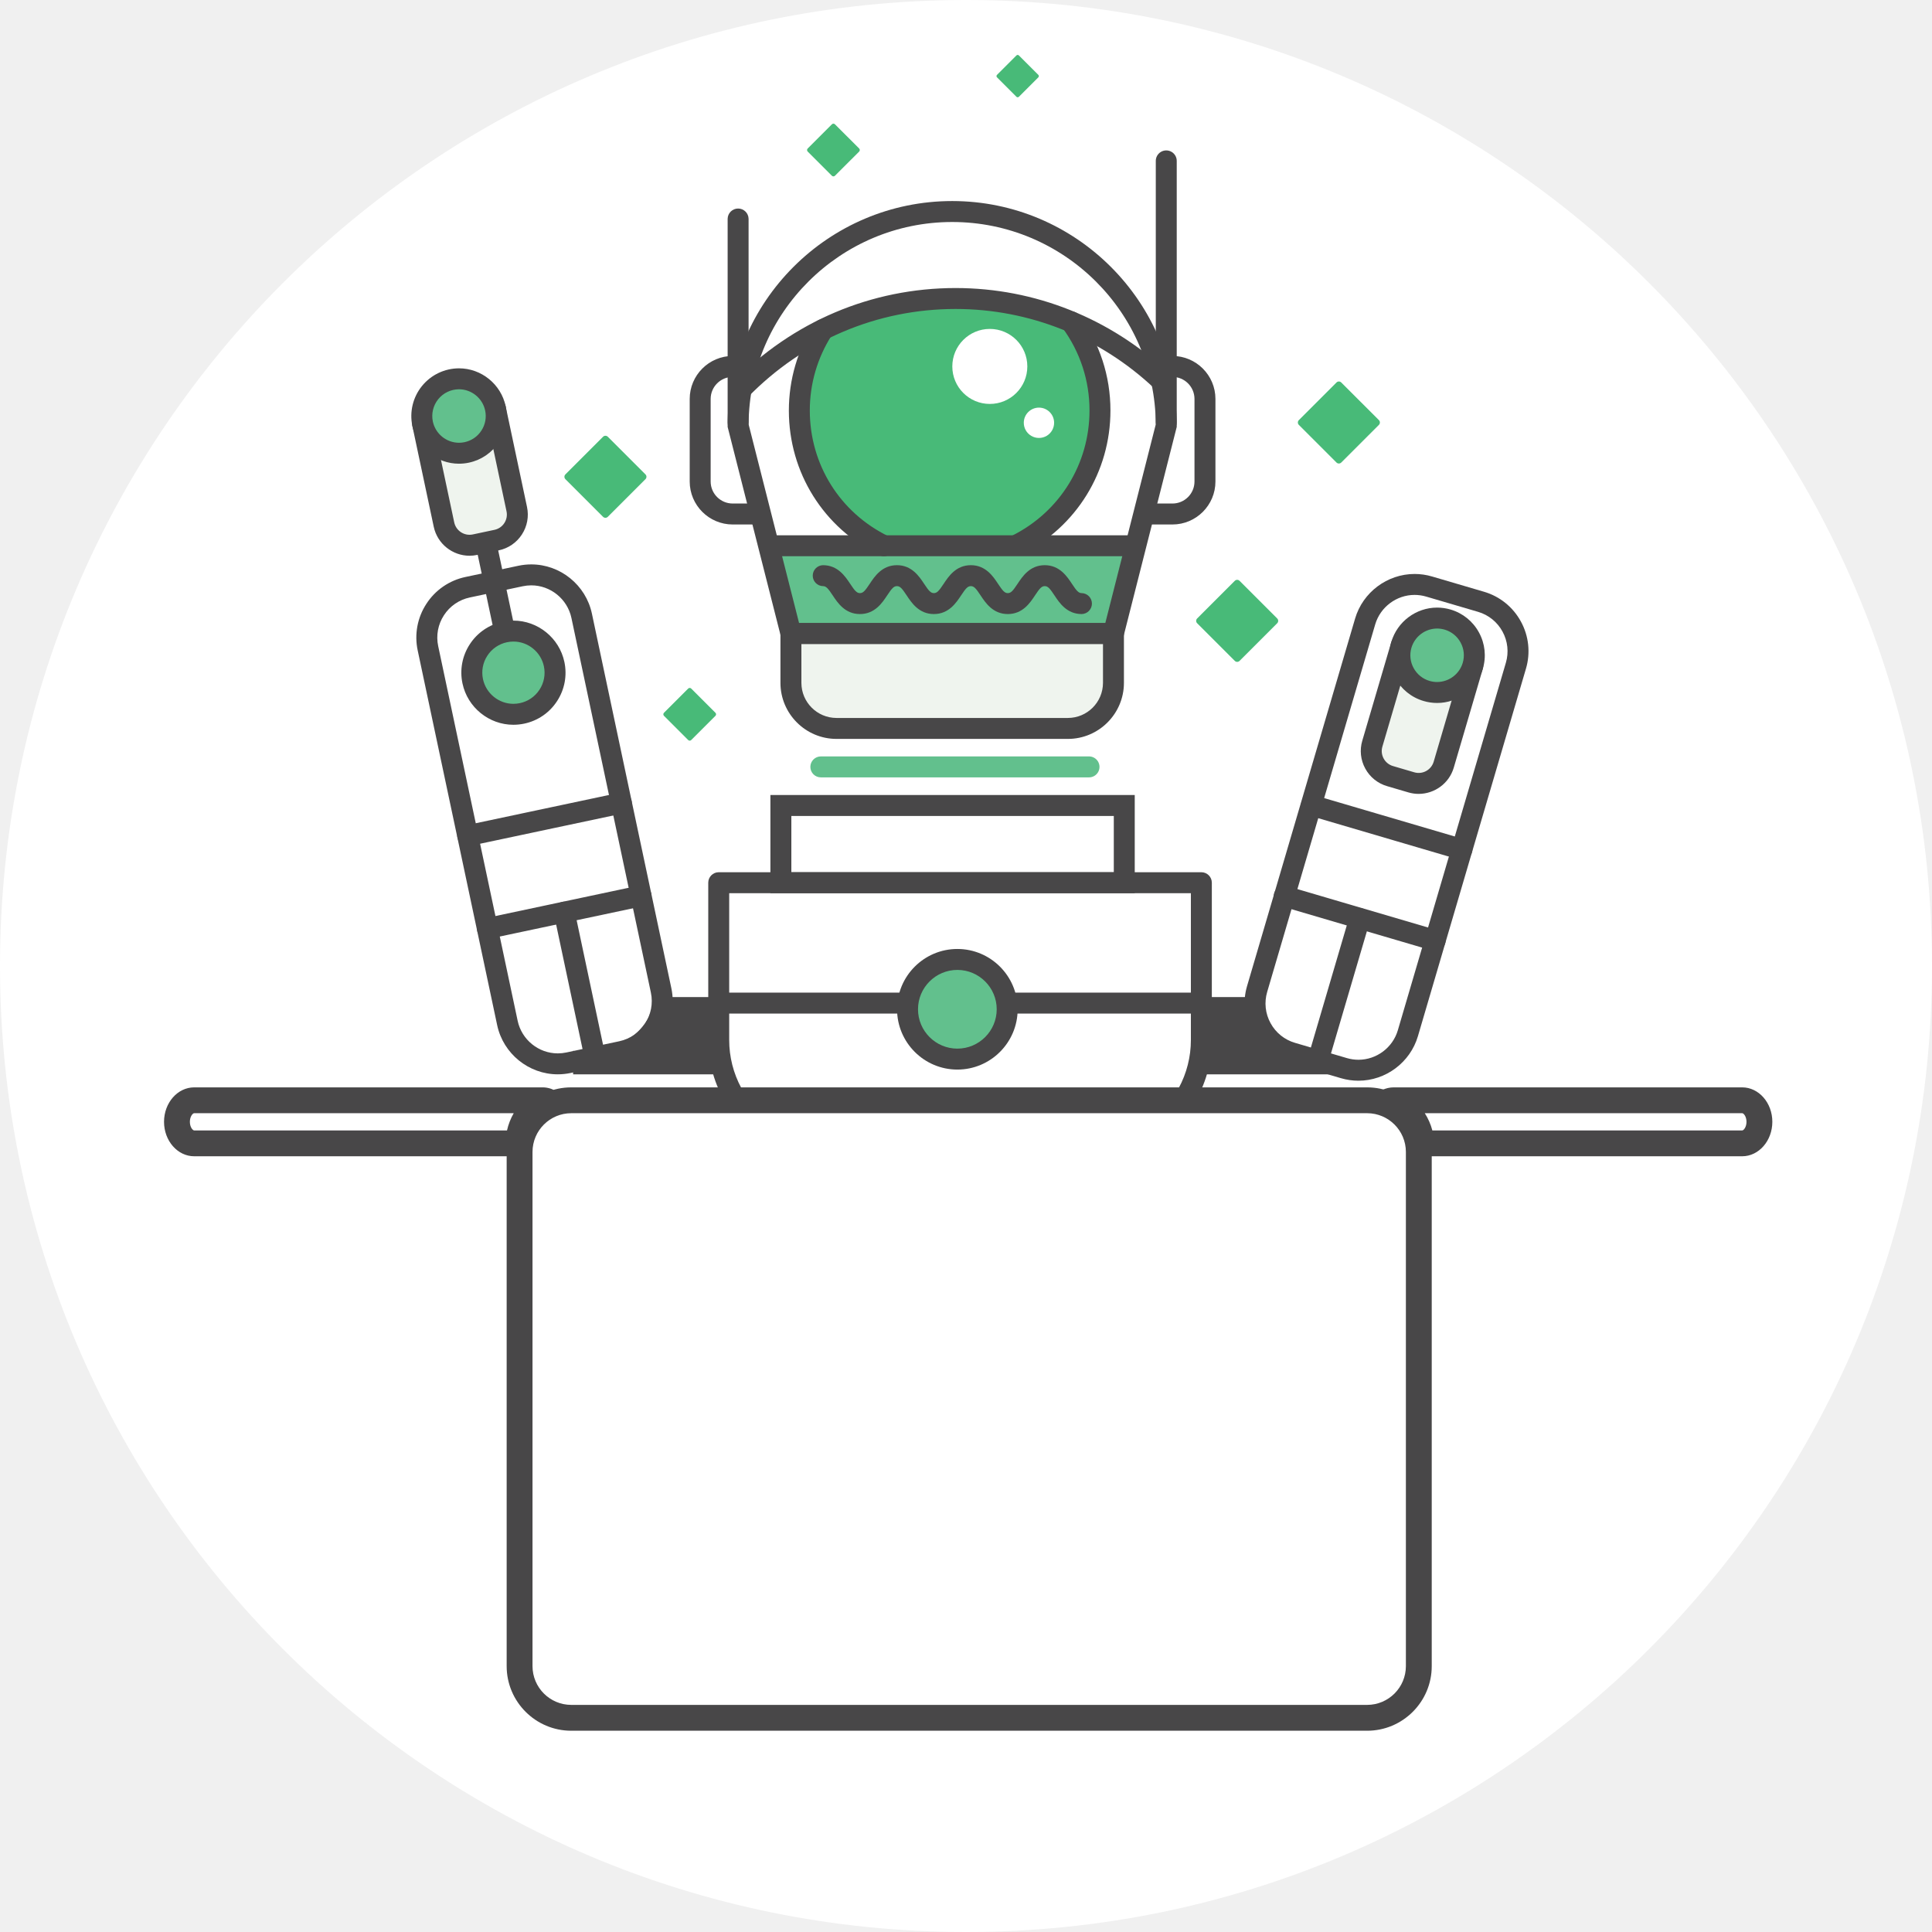
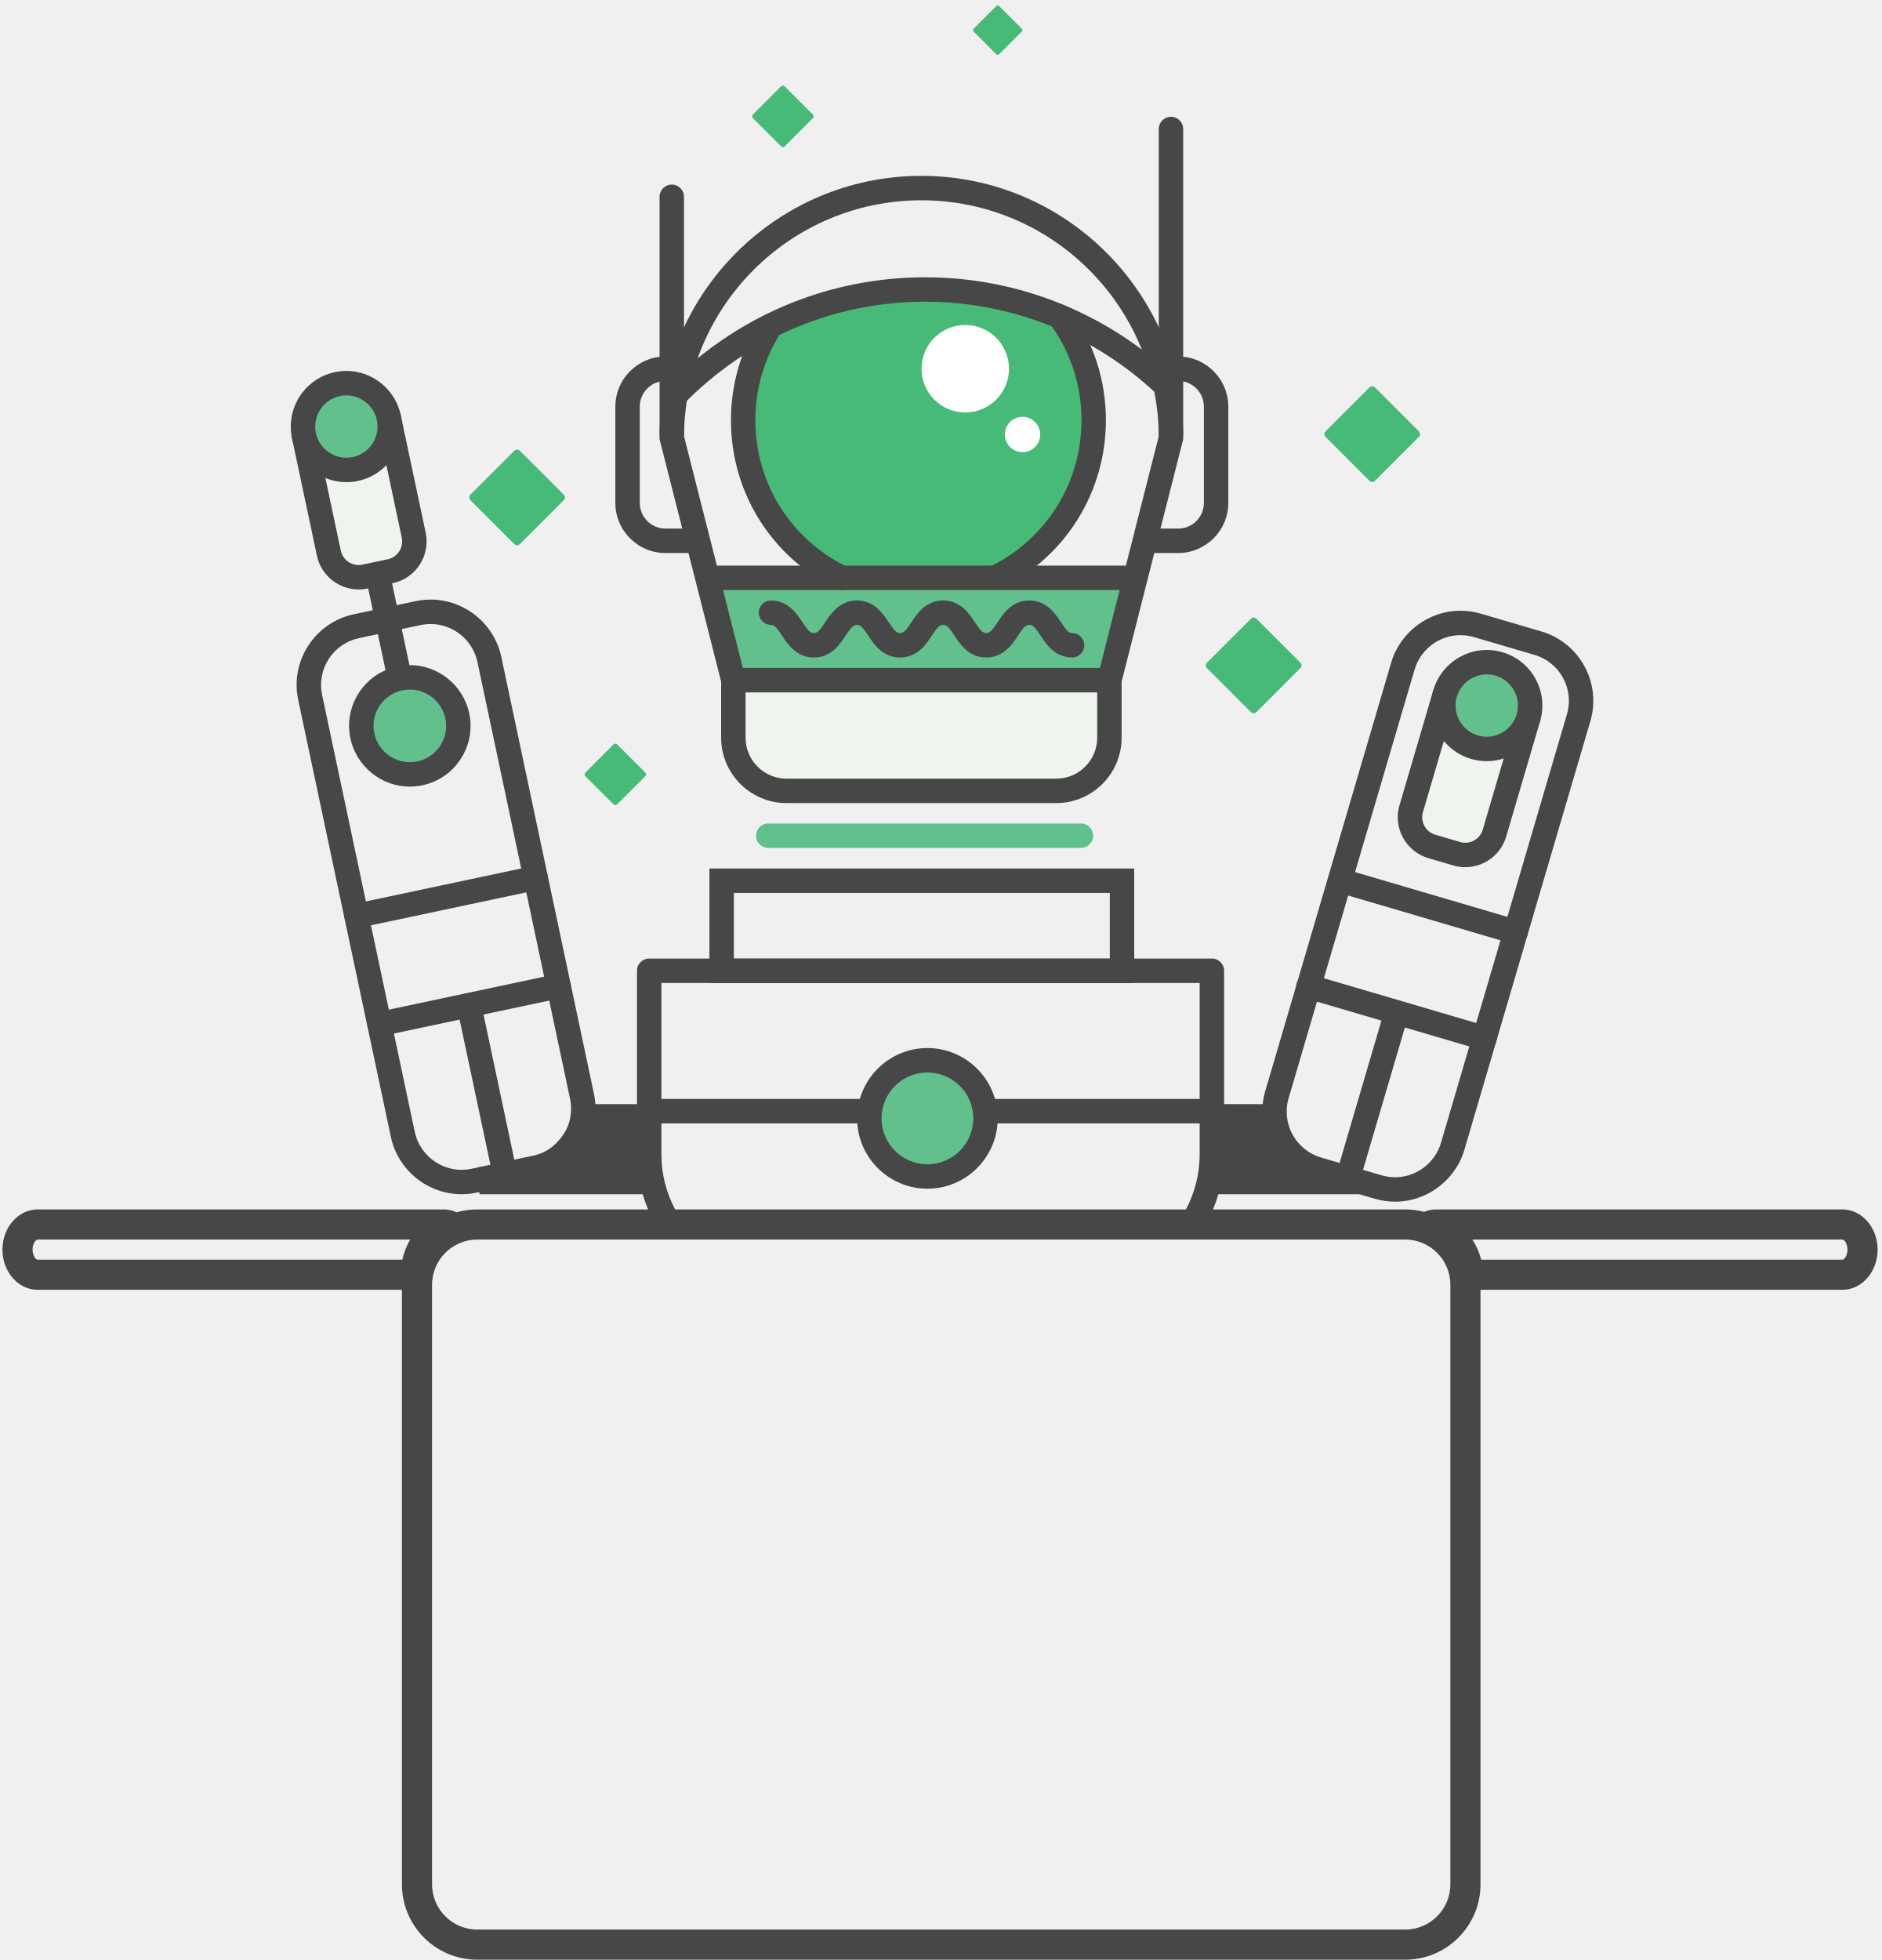
- <svg xmlns="http://www.w3.org/2000/svg" width="346" height="346">
-   <g fill="none" fill-rule="evenodd">
-     <circle cx="173" cy="173" r="173" fill="#FFF" fill-rule="nonzero" />
-     <path fill="#62C08D" d="M128.715 179.644h86.434" />
-     <path fill="#484748" d="M128.715 177.768h86.434v3.752h-86.434z" />
-     <path fill="#484748" fill-rule="nonzero" d="M212.173 198.619h-80.48c-.65 0-1.254-.337-1.595-.89a21.8 21.8 0 0 1-3.258-11.478v-28.169c0-1.036.84-1.876 1.876-1.876h86.434c1.036 0 1.876.84 1.876 1.876v28.169c0 4.063-1.127 8.032-3.259 11.478-.341.553-.946.89-1.594.89zm-79.401-3.751h78.321a18.077 18.077 0 0 0 2.181-8.616V159.96h-82.682v26.292a18.064 18.064 0 0 0 2.18 8.616z" />
-     <path fill="#62C08D" d="M180.377 180.749a8.925 8.925 0 1 0-8.925 8.925 8.925 8.925 0 0 0 8.925-8.925" />
-     <path fill="#484748" fill-rule="nonzero" d="M171.452 191.55c-5.954 0-10.798-4.846-10.798-10.801 0-5.953 4.844-10.799 10.798-10.799 5.955 0 10.8 4.846 10.8 10.799 0 5.955-4.845 10.801-10.8 10.801zm0-17.848c-3.885 0-7.047 3.162-7.047 7.047 0 3.887 3.162 7.049 7.047 7.049 3.887 0 7.048-3.162 7.048-7.049 0-3.885-3.161-7.047-7.048-7.047z" />
-     <path fill="#484748" d="M116.862 178.563a6.97 6.97 0 0 1-.884 3.981c-2.196 3.866-7.386 6.259-11.775 5.908a8.86 8.86 0 0 1-1.565-.274v4.222h27.076v-13.837h-12.852z" />
-     <path fill="#62C08D" d="M101.045 163.358l5.506 25.959" />
-     <path fill="#484748" d="M106.549 191.193a1.876 1.876 0 0 1-1.833-1.487l-5.506-25.959a1.877 1.877 0 0 1 1.446-2.225 1.875 1.875 0 0 1 2.224 1.446l5.506 25.96a1.877 1.877 0 0 1-1.837 2.265zM87 97.134l4.949 23.338M91.947 122.349a1.876 1.876 0 0 1-1.833-1.488l-4.95-23.338a1.876 1.876 0 1 1 3.67-.778l4.95 23.338a1.876 1.876 0 0 1-1.837 2.266z" />
-     <path fill="#484748" fill-rule="nonzero" d="M99.892 192.4c-5.208 0-9.772-3.703-10.854-8.804l-14.231-67.1a11.03 11.03 0 0 1 1.553-8.357 11.037 11.037 0 0 1 7.007-4.81l9.469-2.008c.762-.162 1.54-.243 2.313-.243 5.207 0 9.771 3.701 10.853 8.802l14.231 67.101c1.271 5.99-2.569 11.896-8.558 13.167l-9.47 2.008c-.762.161-1.54.244-2.313.244zm-4.743-87.57c-.512 0-1.029.055-1.535.161L84.145 107a7.302 7.302 0 0 0-4.64 3.185 7.307 7.307 0 0 0-1.028 5.534l14.231 67.1c.717 3.378 3.738 5.83 7.185 5.83.512 0 1.028-.055 1.535-.162l9.47-2.008c3.966-.842 6.508-4.752 5.667-8.72l-14.231-67.101c-.719-3.378-3.74-5.828-7.185-5.828z" />
-     <path fill="#62C08D" d="M84.662 122.017a7.45 7.45 0 1 0 14.577-3.091 7.45 7.45 0 0 0-14.577 3.091" />
-     <path fill="#484748" fill-rule="nonzero" d="M91.942 129.799c-4.374 0-8.207-3.109-9.115-7.394a9.263 9.263 0 0 1 1.304-7.017 9.262 9.262 0 0 1 5.884-4.039 9.291 9.291 0 0 1 1.942-.205c4.374 0 8.207 3.109 9.116 7.393a9.26 9.26 0 0 1-1.304 7.017 9.259 9.259 0 0 1-5.884 4.041 9.513 9.513 0 0 1-1.943.204zm.015-14.903c-.388 0-.78.041-1.164.122a5.546 5.546 0 0 0-3.517 2.415 5.535 5.535 0 0 0-.779 4.194c.543 2.561 2.833 4.42 5.445 4.42.389 0 .78-.042 1.164-.123a5.542 5.542 0 0 0 3.518-2.415 5.534 5.534 0 0 0 .779-4.194c-.544-2.56-2.834-4.419-5.446-4.419z" />
-     <path fill="#484748" d="M87.28 168.153a1.876 1.876 0 0 1-.387-3.711l27.526-5.84a1.876 1.876 0 0 1 .778 3.671l-27.525 5.838a1.822 1.822 0 0 1-.392.042zM83.756 151.534a1.877 1.877 0 0 1-.387-3.712l27.525-5.837a1.875 1.875 0 1 1 .779 3.669l-27.525 5.839a1.885 1.885 0 0 1-.392.041z" />
-     <path fill="#EFF4EE" d="M88.718 73.122l3.83 18.058a4.677 4.677 0 0 1-3.605 5.545l-3.885.824a4.678 4.678 0 0 1-5.546-3.605l-3.83-18.057" />
-     <path fill="#484748" d="M84.087 99.527c-3.029 0-5.757-2.117-6.41-5.194l-3.831-18.058a1.875 1.875 0 0 1 3.67-.778l3.83 18.057a2.808 2.808 0 0 0 3.322 2.159l3.884-.824a2.785 2.785 0 0 0 1.768-1.214 2.782 2.782 0 0 0 .392-2.107L86.883 73.51a1.875 1.875 0 1 1 3.669-.779l3.83 18.058a6.515 6.515 0 0 1-.917 4.932 6.502 6.502 0 0 1-4.134 2.838l-3.885.824c-.454.097-.91.143-1.359.144z" />
-     <path fill="#62C08D" d="M75.682 75.887a6.664 6.664 0 0 0 13.036-2.764 6.663 6.663 0 0 0-13.036 2.764" />
-     <path fill="#484748" fill-rule="nonzero" d="M82.194 83.045c-4.004 0-7.515-2.848-8.347-6.77a8.55 8.55 0 0 1 8.361-10.311c4.004 0 7.514 2.846 8.346 6.767a8.49 8.49 0 0 1-1.194 6.428 8.487 8.487 0 0 1-5.389 3.699 8.657 8.657 0 0 1-1.777.187zm.014-13.329a4.792 4.792 0 0 0-4.69 5.782 4.81 4.81 0 0 0 4.677 3.796c.333 0 .669-.036.999-.105a4.765 4.765 0 0 0 3.021-2.075 4.759 4.759 0 0 0 .67-3.603c-.468-2.198-2.435-3.795-4.677-3.795z" />
-     <path fill="#62C08D" d="M256.845 200.905v-26.538" />
-     <path fill="#484748" d="M238.501 191.266c-2.878-2.132-6.376-3.088-9.379-5.003-2.63-1.677-3.938-4.783-3.172-7.699h-10.251V192.4h27.077v-.214c-1.489.244-3.021.006-4.275-.92z" />
-     <path fill="#484748" fill-rule="nonzero" d="M243.286 193.543c-1.058 0-2.113-.151-3.136-.452l-9.288-2.73a11.032 11.032 0 0 1-6.615-5.336 11.03 11.03 0 0 1-.906-8.45l19.346-65.809c1.38-4.695 5.76-7.975 10.649-7.975 1.058 0 2.112.151 3.136.453l9.286 2.729a11.035 11.035 0 0 1 6.617 5.336 11.022 11.022 0 0 1 .905 8.45l-19.345 65.809c-1.379 4.696-5.758 7.975-10.649 7.975zm10.05-87.001c-3.236 0-6.137 2.172-7.051 5.281l-19.344 65.809a7.302 7.302 0 0 0 .599 5.597 7.3 7.3 0 0 0 4.381 3.532l9.287 2.73c.68.199 1.378.301 2.078.301 3.236 0 6.138-2.172 7.051-5.282l19.346-65.809a7.3 7.3 0 0 0-.602-5.596 7.3 7.3 0 0 0-4.38-3.533l-9.287-2.729a7.397 7.397 0 0 0-2.078-.301z" />
-     <path fill="#484748" d="M257.018 170.31c-.174 0-.354-.025-.529-.077l-26.995-7.935a1.876 1.876 0 1 1 1.058-3.599l26.995 7.936a1.875 1.875 0 0 1-.529 3.675zM261.809 154.011a1.83 1.83 0 0 1-.529-.077l-26.995-7.935a1.877 1.877 0 0 1 1.058-3.6l26.995 7.937a1.875 1.875 0 0 1-.529 3.675z" />
-     <path fill="#484748" d="M236.035 191.802a1.876 1.876 0 0 1-1.799-2.404l7.485-25.46a1.876 1.876 0 0 1 3.599 1.057l-7.485 25.46a1.879 1.879 0 0 1-1.8 1.347z" />
-     <path fill="#EFF4EE" d="M250.976 115.474l-5.204 17.708a4.677 4.677 0 0 0 3.168 5.808l3.811 1.12a4.675 4.675 0 0 0 5.806-3.169l5.206-17.708" />
-     <path fill="#484748" d="M254.064 142.177c-.61 0-1.229-.087-1.845-.268l-3.81-1.12a6.496 6.496 0 0 1-3.904-3.148 6.506 6.506 0 0 1-.535-4.987l5.205-17.708a1.876 1.876 0 0 1 3.599 1.057l-5.204 17.708a2.79 2.79 0 0 0 .228 2.134 2.787 2.787 0 0 0 1.67 1.346l3.81 1.12a2.806 2.806 0 0 0 3.479-1.899l5.205-17.707a1.876 1.876 0 0 1 3.599 1.057l-5.205 17.709c-.838 2.851-3.46 4.705-6.292 4.706z" />
-     <path fill="#62C08D" d="M263.762 119.232a6.662 6.662 0 0 1-8.271 4.513 6.663 6.663 0 1 1 8.271-4.513" />
-     <path fill="#484748" fill-rule="nonzero" d="M257.371 125.894a8.48 8.48 0 0 1-2.41-.349 8.482 8.482 0 0 1-5.088-4.102 8.48 8.48 0 0 1-.697-6.499c1.062-3.61 4.431-6.131 8.191-6.131.813 0 1.624.116 2.41.348a8.486 8.486 0 0 1 5.087 4.103 8.477 8.477 0 0 1 .696 6.498c-1.061 3.61-4.428 6.132-8.189 6.132zm-.004-13.33a4.817 4.817 0 0 0-4.593 3.438 4.756 4.756 0 0 0 .392 3.643 4.764 4.764 0 0 0 2.852 2.301c.443.13.898.195 1.354.195a4.813 4.813 0 0 0 4.59-3.438 4.751 4.751 0 0 0-.391-3.643 4.76 4.76 0 0 0-2.85-2.301 4.898 4.898 0 0 0-1.354-.195zM203.22 159.96h-65.25v-17.581h65.25v17.581zm-61.498-3.753h57.747v-10.076h-57.747v10.076z" />
-     <path fill="#62C08D" d="M194.97 139.218h-47.967a1.876 1.876 0 0 1 0-3.752h47.967a1.877 1.877 0 1 1 0 3.752zM137.851 97.74h60.291l5.109 1.95-3.843 13.759h-57.763z" />
-     <path fill="#EFF4EE" d="M191.242 130.455H149.81a8.165 8.165 0 0 1-8.165-8.166v-8.839h57.763v8.839a8.165 8.165 0 0 1-8.166 8.166" />
-     <path fill="#484748" fill-rule="nonzero" d="M191.242 132.331H149.81c-5.536 0-10.041-4.505-10.041-10.042v-10.715h61.515v10.715c0 5.537-4.504 10.042-10.042 10.042zm-47.721-17.005v6.963a6.296 6.296 0 0 0 6.289 6.29h41.432a6.296 6.296 0 0 0 6.291-6.29v-6.963h-54.012z" />
-     <path fill="#48BA78" d="M159.937 97.74c-9.068-3.982-15.401-13.042-15.401-23.581a25.626 25.626 0 0 1 5.879-16.375c4.721-5.722 34.424-6.013 39.141-.688a25.644 25.644 0 0 1 6.466 17.063c0 10.539-6.332 19.598-15.399 23.581" />
-     <path fill="#484748" d="M158.308 99.615c-.275 0-.555-.061-.819-.189-10-4.864-16.213-14.792-16.213-25.907 0-5.52 1.566-10.882 4.529-15.51a1.875 1.875 0 1 1 3.159 2.025 24.956 24.956 0 0 0-3.936 13.485c0 9.667 5.403 18.302 14.102 22.533a1.877 1.877 0 0 1-.822 3.563zM182.116 99.479a1.875 1.875 0 0 1-.842-3.554c8.538-4.277 13.843-12.863 13.843-22.407a24.858 24.858 0 0 0-4.84-14.803 1.876 1.876 0 0 1 3.025-2.219c3.642 4.963 5.566 10.849 5.566 17.021 0 10.973-6.098 20.844-15.914 25.761a1.852 1.852 0 0 1-.838.201z" />
-     <path fill="#484748" fill-rule="nonzero" d="M200.867 115.325h-60.681l-9.874-38.871v-.234c0-22.174 18.04-40.215 40.214-40.215s40.215 18.041 40.215 40.215v.234l-9.874 38.871zm-57.763-3.751h54.845l9.04-35.586c-.125-19.999-16.434-36.23-36.463-36.23-20.028 0-36.336 16.231-36.461 36.23l9.039 35.586z" />
-     <path fill="#484748" d="M132.188 77.54a1.876 1.876 0 0 1-1.876-1.874V39.178a1.876 1.876 0 0 1 3.751 0v36.488a1.874 1.874 0 0 1-1.875 1.874zM208.866 77.54a1.876 1.876 0 0 1-1.877-1.874v-46.79a1.877 1.877 0 1 1 3.752 0v46.79c0 1.034-.84 1.874-1.875 1.874z" />
-     <path fill="#484748" d="M135.174 93.929h-3.957c-4.245 0-7.698-3.453-7.698-7.698V71.446c0-4.244 3.453-7.698 7.698-7.698h1.677a1.876 1.876 0 0 1 0 3.753h-1.677a3.95 3.95 0 0 0-3.947 3.945V86.23a3.95 3.95 0 0 0 3.947 3.946h3.957a1.876 1.876 0 0 1 0 3.753zM209.974 93.929h-3.958a1.875 1.875 0 0 1 0-3.752h3.958a3.95 3.95 0 0 0 3.946-3.946V71.446a3.95 3.95 0 0 0-3.946-3.945h-1.677a1.876 1.876 0 1 1 0-3.753h1.677c4.244 0 7.698 3.454 7.698 7.698V86.23c0 4.246-3.454 7.699-7.698 7.699z" />
-     <path fill="#484748" d="M132.6 71.683a1.876 1.876 0 0 1-1.342-3.186c10.649-10.907 24.81-16.913 39.876-16.913 14.188 0 27.747 5.414 38.176 15.243a1.876 1.876 0 0 1-2.573 2.731c-9.73-9.172-22.375-14.224-35.603-14.224-14.046 0-27.255 5.605-37.192 15.783a1.866 1.866 0 0 1-1.342.566zM203.251 99.613h-65.4a1.875 1.875 0 0 1 0-3.751h65.4a1.876 1.876 0 0 1 0 3.751z" />
-     <path fill="#FFF" d="M183.983 65.625a6.717 6.717 0 1 1-13.434-.002 6.717 6.717 0 0 1 13.434.002M188.781 75.666a2.716 2.716 0 1 1-5.431-.003 2.716 2.716 0 0 1 5.431.003" />
-     <path fill="#484748" d="M193.718 109.971c-2.664 0-3.994-2.011-4.874-3.342-.837-1.266-1.187-1.66-1.742-1.66-.557 0-.907.395-1.743 1.66-.881 1.331-2.211 3.342-4.873 3.342-2.663 0-3.994-2.011-4.874-3.342-.837-1.266-1.187-1.66-1.744-1.66-.558 0-.908.395-1.746 1.66-.881 1.331-2.211 3.342-4.875 3.342-2.663 0-3.993-2.011-4.873-3.342-.837-1.266-1.188-1.66-1.745-1.66-.558 0-.909.395-1.747 1.66-.881 1.331-2.212 3.342-4.875 3.342-2.664 0-3.995-2.011-4.875-3.342-.839-1.266-1.189-1.66-1.747-1.66a1.876 1.876 0 0 1 0-3.751c2.663 0 3.994 2.011 4.875 3.341.839 1.267 1.189 1.661 1.748 1.661.558 0 .909-.395 1.747-1.661.88-1.33 2.212-3.341 4.875-3.341s3.993 2.012 4.874 3.342c.837 1.266 1.188 1.66 1.744 1.66.558 0 .908-.395 1.746-1.66.881-1.331 2.212-3.342 4.875-3.342 2.664 0 3.994 2.012 4.874 3.342.837 1.266 1.187 1.66 1.744 1.66.557 0 .906-.395 1.743-1.66.881-1.33 2.21-3.342 4.873-3.342 2.661 0 3.991 2.012 4.872 3.342.837 1.266 1.187 1.66 1.744 1.66a1.876 1.876 0 0 1-.001 3.751z" />
-     <path fill="#484748" fill-rule="nonzero" d="M244.839 309.956H102.307c-6.379 0-11.569-5.189-11.569-11.569v-92.083c0-6.379 5.19-11.568 11.569-11.568h142.532c6.38 0 11.569 5.189 11.569 11.568v92.083c0 6.38-5.189 11.569-11.569 11.569zM102.307 199.362a6.949 6.949 0 0 0-6.941 6.941v92.083a6.949 6.949 0 0 0 6.941 6.941h142.532a6.948 6.948 0 0 0 6.941-6.941v-92.083a6.949 6.949 0 0 0-6.941-6.941H102.307z" />
-     <path fill="#484748" fill-rule="nonzero" d="M312.007 207.075h-57.434a2.315 2.315 0 0 1-2.307-2.133c-.17-2.164-1.38-4.718-4.266-5.396a2.315 2.315 0 0 1-.427-4.359 4.818 4.818 0 0 1 2.003-.452h62.431c2.977 0 5.399 2.768 5.399 6.17s-2.423 6.17-5.399 6.17zm-55.489-4.627h55.489c.266 0 .771-.602.771-1.543s-.506-1.543-.771-1.543h-56.843a10.867 10.867 0 0 1 1.354 3.086zM92.821 207.075H34.775c-2.977 0-5.399-2.768-5.399-6.17s2.422-6.17 5.399-6.17h62.431c.48 0 .964.082 1.479.254a2.312 2.312 0 0 1 .066 4.369c-2.546.93-3.539 3.448-3.619 5.493a2.313 2.313 0 0 1-2.311 2.224zm-.819-7.716l-57.227.003c-.265 0-.771.602-.771 1.543s.506 1.543.771 1.543h56.024a10.964 10.964 0 0 1 1.203-3.089z" />
-     <path fill="#48BA78" d="M228.733 110.76a.604.604 0 0 1 0 .854l-6.741 6.741a.605.605 0 0 1-.855.002l-6.741-6.742a.604.604 0 0 1 0-.854l6.742-6.742a.604.604 0 0 1 .854.001l6.741 6.74zM246.947 75.238a.605.605 0 0 1 0 .854l-6.742 6.741a.605.605 0 0 1-.854.002l-6.741-6.742a.603.603 0 0 1 0-.854l6.741-6.742a.603.603 0 0 1 .854.001l6.742 6.74zM115.596 84.959a.605.605 0 0 1 0 .854l-6.742 6.741a.607.607 0 0 1-.855.002l-6.741-6.742a.606.606 0 0 1 0-.855L108 78.218a.604.604 0 0 1 .854 0l6.742 6.741zM153.866 26.593a.39.39 0 0 1 0 .55l-4.334 4.333a.388.388 0 0 1-.549.001l-4.333-4.333a.39.39 0 0 1 0-.551l4.333-4.333a.388.388 0 0 1 .549.001l4.334 4.332zM128.127 127.648a.39.39 0 0 1 0 .55l-4.334 4.333a.39.39 0 0 1-.549 0l-4.333-4.333a.39.39 0 0 1 0-.55l4.334-4.333a.387.387 0 0 1 .549 0l4.333 4.333zM185.955 13.409a.311.311 0 0 1 0 .441l-3.482 3.482a.314.314 0 0 1-.442 0l-3.48-3.482a.31.31 0 0 1 0-.441l3.481-3.482a.311.311 0 0 1 .441 0l3.482 3.482z" />
+ <svg xmlns="http://www.w3.org/2000/svg" width="289" height="301">
+   <g fill-rule="nonzero" fill="none">
+     <path d="M99.715 170.644h86.434" fill="#62C08D" />
+     <path fill="#484748" d="M99.715 168.768h86.434v3.752H99.715z" />
+     <path d="M183.173 189.619h-80.48c-.65 0-1.254-.337-1.595-.89a21.8 21.8 0 01-3.258-11.478v-28.169c0-1.036.84-1.876 1.876-1.876h86.434c1.036 0 1.876.84 1.876 1.876v28.169c0 4.063-1.127 8.032-3.259 11.478-.341.553-.946.89-1.594.89zm-79.401-3.751h78.321a18.077 18.077 0 002.181-8.616V150.96h-82.682v26.292a18.064 18.064 0 002.18 8.616z" fill="#484748" />
+     <path d="M151.377 171.749a8.925 8.925 0 10-17.85 0 8.925 8.925 0 0017.85 0" fill="#62C08D" />
+     <path d="M142.452 182.55c-5.954 0-10.798-4.846-10.798-10.801 0-5.953 4.844-10.799 10.798-10.799 5.955 0 10.8 4.846 10.8 10.799 0 5.955-4.845 10.801-10.8 10.801zm0-17.848c-3.885 0-7.047 3.162-7.047 7.047 0 3.887 3.162 7.049 7.047 7.049 3.887 0 7.048-3.162 7.048-7.049 0-3.885-3.161-7.047-7.048-7.047zM87.862 169.563a6.97 6.97 0 01-.884 3.981c-2.196 3.866-7.386 6.259-11.775 5.908a8.86 8.86 0 01-1.565-.274v4.222h27.076v-13.837H87.862z" fill="#484748" />
+     <path d="M72.045 154.358l5.506 25.959" fill="#62C08D" />
+     <path d="M77.549 182.193a1.876 1.876 0 01-1.833-1.487l-5.506-25.959a1.877 1.877 0 013.67-.779l5.506 25.96a1.877 1.877 0 01-1.837 2.265zM58 88.134l4.949 23.338L58 88.134zm4.947 25.215a1.876 1.876 0 01-1.833-1.488l-4.95-23.338a1.876 1.876 0 113.67-.778l4.95 23.338a1.876 1.876 0 01-1.837 2.266z" fill="#484748" />
+     <path d="M70.892 183.4c-5.208 0-9.772-3.703-10.854-8.804l-14.231-67.1a11.03 11.03 0 011.553-8.357 11.037 11.037 0 017.007-4.81l9.469-2.008c.762-.162 1.54-.243 2.313-.243 5.207 0 9.771 3.701 10.853 8.802l14.231 67.101c1.271 5.99-2.569 11.896-8.558 13.167l-9.47 2.008c-.762.161-1.54.244-2.313.244zm-4.743-87.57c-.512 0-1.029.055-1.535.161L55.145 98a7.302 7.302 0 00-4.64 3.185 7.307 7.307 0 00-1.028 5.534l14.231 67.1c.717 3.378 3.738 5.83 7.185 5.83.512 0 1.028-.055 1.535-.162l9.47-2.008c3.966-.842 6.508-4.752 5.667-8.72l-14.231-67.101c-.719-3.378-3.74-5.828-7.185-5.828z" fill="#484748" />
+     <path d="M55.662 113.017a7.45 7.45 0 1014.577-3.091 7.45 7.45 0 00-14.577 3.091" fill="#62C08D" />
+     <path d="M62.942 120.799c-4.374 0-8.207-3.109-9.115-7.394a9.263 9.263 0 011.304-7.017 9.262 9.262 0 015.884-4.039 9.291 9.291 0 011.942-.205c4.374 0 8.207 3.109 9.116 7.393a9.26 9.26 0 01-1.304 7.017 9.259 9.259 0 01-5.884 4.041 9.513 9.513 0 01-1.943.204zm.015-14.903c-.388 0-.78.041-1.164.122a5.546 5.546 0 00-3.517 2.415 5.535 5.535 0 00-.779 4.194c.543 2.561 2.833 4.42 5.445 4.42.389 0 .78-.042 1.164-.123a5.542 5.542 0 003.518-2.415 5.534 5.534 0 00.779-4.194c-.544-2.56-2.834-4.419-5.446-4.419zM58.28 159.153a1.876 1.876 0 01-.387-3.711l27.526-5.84a1.876 1.876 0 11.778 3.671l-27.525 5.838c-.129.028-.26.042-.392.042zm-3.524-16.619a1.877 1.877 0 01-.387-3.712l27.525-5.837a1.875 1.875 0 11.779 3.669l-27.525 5.839c-.129.027-.26.041-.392.041z" fill="#484748" />
+     <path d="M59.718 64.122l3.83 18.058a4.677 4.677 0 01-3.605 5.545l-3.885.824a4.678 4.678 0 01-5.546-3.605l-3.83-18.057" fill="#EFF4EE" />
+     <path d="M55.087 90.527c-3.029 0-5.757-2.117-6.41-5.194l-3.831-18.058a1.876 1.876 0 013.67-.778l3.83 18.057a2.808 2.808 0 003.322 2.159l3.884-.824a2.785 2.785 0 001.768-1.214c.407-.622.548-1.38.392-2.107L57.883 64.51a1.875 1.875 0 113.669-.779l3.83 18.058a6.515 6.515 0 01-.917 4.932 6.502 6.502 0 01-4.134 2.838l-3.885.824c-.454.097-.91.143-1.359.144z" fill="#484748" />
+     <path d="M46.682 66.887a6.664 6.664 0 0013.036-2.764 6.663 6.663 0 00-13.036 2.764" fill="#62C08D" />
+     <path d="M53.194 74.045c-4.004 0-7.515-2.848-8.347-6.77a8.55 8.55 0 018.361-10.311c4.004 0 7.514 2.846 8.346 6.767a8.49 8.49 0 01-1.194 6.428 8.487 8.487 0 01-5.389 3.699 8.657 8.657 0 01-1.777.187zm.014-13.329a4.792 4.792 0 00-4.69 5.782 4.81 4.81 0 004.677 3.796c.333 0 .669-.036.999-.105a4.765 4.765 0 003.021-2.075 4.759 4.759 0 00.67-3.603c-.468-2.198-2.435-3.795-4.677-3.795z" fill="#484748" />
+     <path d="M227.845 191.905v-26.538" fill="#62C08D" />
+     <path d="M209.501 182.266c-2.878-2.132-6.376-3.088-9.379-5.003-2.63-1.677-3.938-4.783-3.172-7.699h-10.251V183.4h27.077v-.214c-1.489.244-3.021.006-4.275-.92z" fill="#484748" />
+     <path d="M214.286 184.543c-1.058 0-2.113-.151-3.136-.452l-9.288-2.73a11.032 11.032 0 01-6.615-5.336 11.03 11.03 0 01-.906-8.45l19.346-65.809c1.38-4.695 5.76-7.975 10.649-7.975 1.058 0 2.112.151 3.136.453l9.286 2.729a11.035 11.035 0 016.617 5.336 11.022 11.022 0 01.905 8.45l-19.345 65.809c-1.379 4.696-5.758 7.975-10.649 7.975zm10.05-87.001c-3.236 0-6.137 2.172-7.051 5.281l-19.344 65.809a7.302 7.302 0 00.599 5.597 7.3 7.3 0 004.381 3.532l9.287 2.73c.68.199 1.378.301 2.078.301 3.236 0 6.138-2.172 7.051-5.282l19.346-65.809a7.3 7.3 0 00-.602-5.596 7.3 7.3 0 00-4.38-3.533l-9.287-2.729a7.397 7.397 0 00-2.078-.301z" fill="#484748" />
+     <path d="M228.018 161.31c-.174 0-.354-.025-.529-.077l-26.995-7.935a1.876 1.876 0 111.058-3.599l26.995 7.936a1.875 1.875 0 01-.529 3.675zm4.791-16.299a1.83 1.83 0 01-.529-.077l-26.995-7.935a1.877 1.877 0 011.058-3.6l26.995 7.937a1.875 1.875 0 01-.529 3.675z" fill="#484748" />
+     <path d="M207.035 182.802a1.876 1.876 0 01-1.799-2.404l7.485-25.46a1.876 1.876 0 013.599 1.057l-7.485 25.46a1.879 1.879 0 01-1.8 1.347z" fill="#484748" />
+     <path d="M221.976 106.474l-5.204 17.708a4.677 4.677 0 003.168 5.808l3.811 1.12a4.675 4.675 0 005.806-3.169l5.206-17.708" fill="#EFF4EE" />
+     <path d="M225.064 133.177c-.61 0-1.229-.087-1.845-.268l-3.81-1.12a6.496 6.496 0 01-3.904-3.148 6.506 6.506 0 01-.535-4.987l5.205-17.708a1.876 1.876 0 013.599 1.057l-5.204 17.708a2.79 2.79 0 00.228 2.134 2.787 2.787 0 001.67 1.346l3.81 1.12a2.806 2.806 0 003.479-1.899l5.205-17.707a1.876 1.876 0 013.599 1.057l-5.205 17.709c-.838 2.851-3.46 4.705-6.292 4.706z" fill="#484748" />
+     <path d="M234.762 110.232a6.662 6.662 0 01-13.017-1.17 6.663 6.663 0 1113.017 1.17" fill="#62C08D" />
+     <path d="M228.371 116.894a8.48 8.48 0 01-2.41-.349 8.482 8.482 0 01-5.088-4.102 8.48 8.48 0 01-.697-6.499c1.062-3.61 4.431-6.131 8.191-6.131.813 0 1.624.116 2.41.348a8.486 8.486 0 015.087 4.103 8.477 8.477 0 01.696 6.498c-1.061 3.61-4.428 6.132-8.189 6.132zm-.004-13.33a4.817 4.817 0 00-4.593 3.438 4.756 4.756 0 00.392 3.643 4.764 4.764 0 002.852 2.301c.443.13.898.195 1.354.195a4.813 4.813 0 004.59-3.438 4.751 4.751 0 00-.391-3.643 4.76 4.76 0 00-2.85-2.301 4.898 4.898 0 00-1.354-.195zM174.22 150.96h-65.25v-17.581h65.25v17.581zm-61.498-3.753h57.747v-10.076h-57.747v10.076z" fill="#484748" />
+     <path d="M165.97 130.218h-47.967a1.876 1.876 0 010-3.752h47.967a1.877 1.877 0 110 3.752zM108.851 88.74h60.291l5.109 1.95-3.843 13.759h-57.763l-3.794-15.709z" fill="#62C08D" />
+     <path d="M162.242 121.455H120.81a8.165 8.165 0 01-8.165-8.166v-8.839h57.763v8.839a8.165 8.165 0 01-8.166 8.166" fill="#EFF4EE" />
+     <path d="M162.242 123.331H120.81c-5.536 0-10.041-4.505-10.041-10.042v-10.715h61.515v10.715c0 5.537-4.504 10.042-10.042 10.042zm-47.721-17.005v6.963a6.296 6.296 0 006.289 6.29h41.432a6.296 6.296 0 006.291-6.29v-6.963h-54.012z" fill="#484748" />
+     <path d="M130.937 88.74c-9.068-3.982-15.401-13.042-15.401-23.581a25.626 25.626 0 015.879-16.375c4.721-5.722 34.424-6.013 39.141-.688a25.644 25.644 0 016.466 17.063c0 10.539-6.332 19.598-15.399 23.581" fill="#48BA78" />
+     <path d="M129.308 90.615c-.275 0-.555-.061-.819-.189-10-4.864-16.213-14.792-16.213-25.907 0-5.52 1.566-10.882 4.529-15.51a1.876 1.876 0 113.159 2.025 24.956 24.956 0 00-3.936 13.485c0 9.667 5.403 18.302 14.102 22.533a1.877 1.877 0 01-.822 3.563zm23.808-.136a1.875 1.875 0 01-.842-3.554c8.538-4.277 13.843-12.863 13.843-22.407a24.858 24.858 0 00-4.84-14.803 1.876 1.876 0 013.025-2.219c3.642 4.963 5.566 10.849 5.566 17.021 0 10.973-6.098 20.844-15.914 25.761-.26.132-.547.2-.838.201z" fill="#484748" />
+     <path d="M171.867 106.325h-60.681l-9.874-38.871v-.234c0-22.174 18.04-40.215 40.214-40.215s40.215 18.041 40.215 40.215v.234l-9.874 38.871zm-57.763-3.751h54.845l9.04-35.586c-.125-19.999-16.434-36.23-36.463-36.23-20.028 0-36.336 16.231-36.461 36.23l9.039 35.586z" fill="#484748" />
+     <path d="M103.188 68.54a1.876 1.876 0 01-1.876-1.874V30.178a1.876 1.876 0 013.751 0v36.488a1.874 1.874 0 01-1.875 1.874zm76.678 0a1.876 1.876 0 01-1.877-1.874v-46.79a1.877 1.877 0 113.752 0v46.79c0 1.034-.84 1.874-1.875 1.874z" fill="#484748" />
+     <path d="M106.174 84.929h-3.957c-4.245 0-7.698-3.453-7.698-7.698V62.446c0-4.244 3.453-7.698 7.698-7.698h1.677a1.877 1.877 0 010 3.753h-1.677a3.95 3.95 0 00-3.947 3.945V77.23a3.95 3.95 0 003.947 3.946h3.957a1.877 1.877 0 010 3.753zm74.8 0h-3.958a1.876 1.876 0 010-3.752h3.958a3.95 3.95 0 003.946-3.946V62.446a3.95 3.95 0 00-3.946-3.945h-1.677a1.877 1.877 0 010-3.753h1.677c4.244 0 7.698 3.454 7.698 7.698V77.23c0 4.246-3.454 7.699-7.698 7.699z" fill="#484748" />
+     <path d="M103.6 62.683a1.876 1.876 0 01-1.342-3.186c10.649-10.907 24.81-16.913 39.876-16.913 14.188 0 27.747 5.414 38.176 15.243a1.876 1.876 0 01-2.573 2.731c-9.73-9.172-22.375-14.224-35.603-14.224-14.046 0-27.255 5.605-37.192 15.783a1.866 1.866 0 01-1.342.566zm70.651 27.93h-65.4a1.876 1.876 0 010-3.751h65.4a1.876 1.876 0 010 3.751z" fill="#484748" />
+     <path d="M154.983 56.625a6.717 6.717 0 11-13.434-.002 6.717 6.717 0 0113.434.002m4.798 10.041a2.716 2.716 0 11-5.431.101 2.716 2.716 0 015.431-.101" fill="#FFF" />
+     <path d="M164.718 100.971c-2.664 0-3.994-2.011-4.874-3.342-.837-1.266-1.187-1.66-1.742-1.66-.557 0-.907.395-1.743 1.66-.881 1.331-2.211 3.342-4.873 3.342-2.663 0-3.994-2.011-4.874-3.342-.837-1.266-1.187-1.66-1.744-1.66-.558 0-.908.395-1.746 1.66-.881 1.331-2.211 3.342-4.875 3.342-2.663 0-3.993-2.011-4.873-3.342-.837-1.266-1.188-1.66-1.745-1.66-.558 0-.909.395-1.747 1.66-.881 1.331-2.212 3.342-4.875 3.342-2.664 0-3.995-2.011-4.875-3.342-.839-1.266-1.189-1.66-1.747-1.66a1.876 1.876 0 010-3.751c2.663 0 3.994 2.011 4.875 3.341.839 1.267 1.189 1.661 1.748 1.661.558 0 .909-.395 1.747-1.661.88-1.33 2.212-3.341 4.875-3.341s3.993 2.012 4.874 3.342c.837 1.266 1.188 1.66 1.744 1.66.558 0 .908-.395 1.746-1.66.881-1.331 2.212-3.342 4.875-3.342 2.664 0 3.994 2.012 4.874 3.342.837 1.266 1.187 1.66 1.744 1.66.557 0 .906-.395 1.743-1.66.881-1.33 2.21-3.342 4.873-3.342 2.661 0 3.991 2.012 4.872 3.342.837 1.266 1.187 1.66 1.744 1.66a1.876 1.876 0 01-.001 3.751zM215.839 300.956H73.307c-6.379 0-11.569-5.189-11.569-11.569v-92.083c0-6.379 5.19-11.568 11.569-11.568h142.532c6.38 0 11.569 5.189 11.569 11.568v92.083c0 6.38-5.189 11.569-11.569 11.569zM73.307 190.362a6.949 6.949 0 00-6.941 6.941v92.083a6.949 6.949 0 006.941 6.941h142.532a6.948 6.948 0 006.941-6.941v-92.083a6.949 6.949 0 00-6.941-6.941H73.307z" fill="#484748" />
+     <path d="M283.007 198.075h-57.434a2.315 2.315 0 01-2.307-2.133c-.17-2.164-1.38-4.718-4.266-5.396a2.315 2.315 0 01-.427-4.359 4.818 4.818 0 012.003-.452h62.431c2.977 0 5.399 2.768 5.399 6.17s-2.423 6.17-5.399 6.17zm-55.489-4.627h55.489c.266 0 .771-.602.771-1.543s-.506-1.543-.771-1.543h-56.843c.61.952 1.066 1.993 1.354 3.086zm-163.697 4.627H5.775c-2.977 0-5.399-2.768-5.399-6.17s2.422-6.17 5.399-6.17h62.431c.48 0 .964.082 1.479.254a2.312 2.312 0 01.066 4.369c-2.546.93-3.539 3.448-3.619 5.493a2.313 2.313 0 01-2.311 2.224zm-.819-7.716l-57.227.003c-.265 0-.771.602-.771 1.543s.506 1.543.771 1.543h56.024a10.964 10.964 0 011.203-3.089z" fill="#484748" />
+     <path d="M199.733 101.76a.604.604 0 010 .854l-6.741 6.741a.605.605 0 01-.855.002l-6.741-6.742a.604.604 0 010-.854l6.742-6.742a.604.604 0 01.854.001l6.741 6.74zm18.214-35.522a.605.605 0 010 .854l-6.742 6.741a.605.605 0 01-.854.002l-6.741-6.742a.603.603 0 010-.854l6.741-6.742a.603.603 0 01.854.001l6.742 6.74zM86.596 75.959a.605.605 0 010 .854l-6.742 6.741a.607.607 0 01-.855.002l-6.741-6.742a.606.606 0 010-.855L79 69.218a.604.604 0 01.854 0l6.742 6.741zm38.27-58.366a.39.39 0 010 .55l-4.334 4.333a.388.388 0 01-.549.001l-4.333-4.333a.39.39 0 010-.551l4.333-4.333a.388.388 0 01.549.001l4.334 4.332zM99.127 118.648a.39.39 0 010 .55l-4.334 4.333a.39.39 0 01-.549 0l-4.333-4.333a.39.39 0 010-.55l4.334-4.333a.387.387 0 01.549 0l4.333 4.333zM156.955 4.409a.311.311 0 010 .441l-3.482 3.482a.314.314 0 01-.442 0l-3.48-3.482a.31.31 0 010-.441l3.481-3.482a.311.311 0 01.441 0l3.482 3.482z" fill="#48BA78" />
  </g>
</svg>
